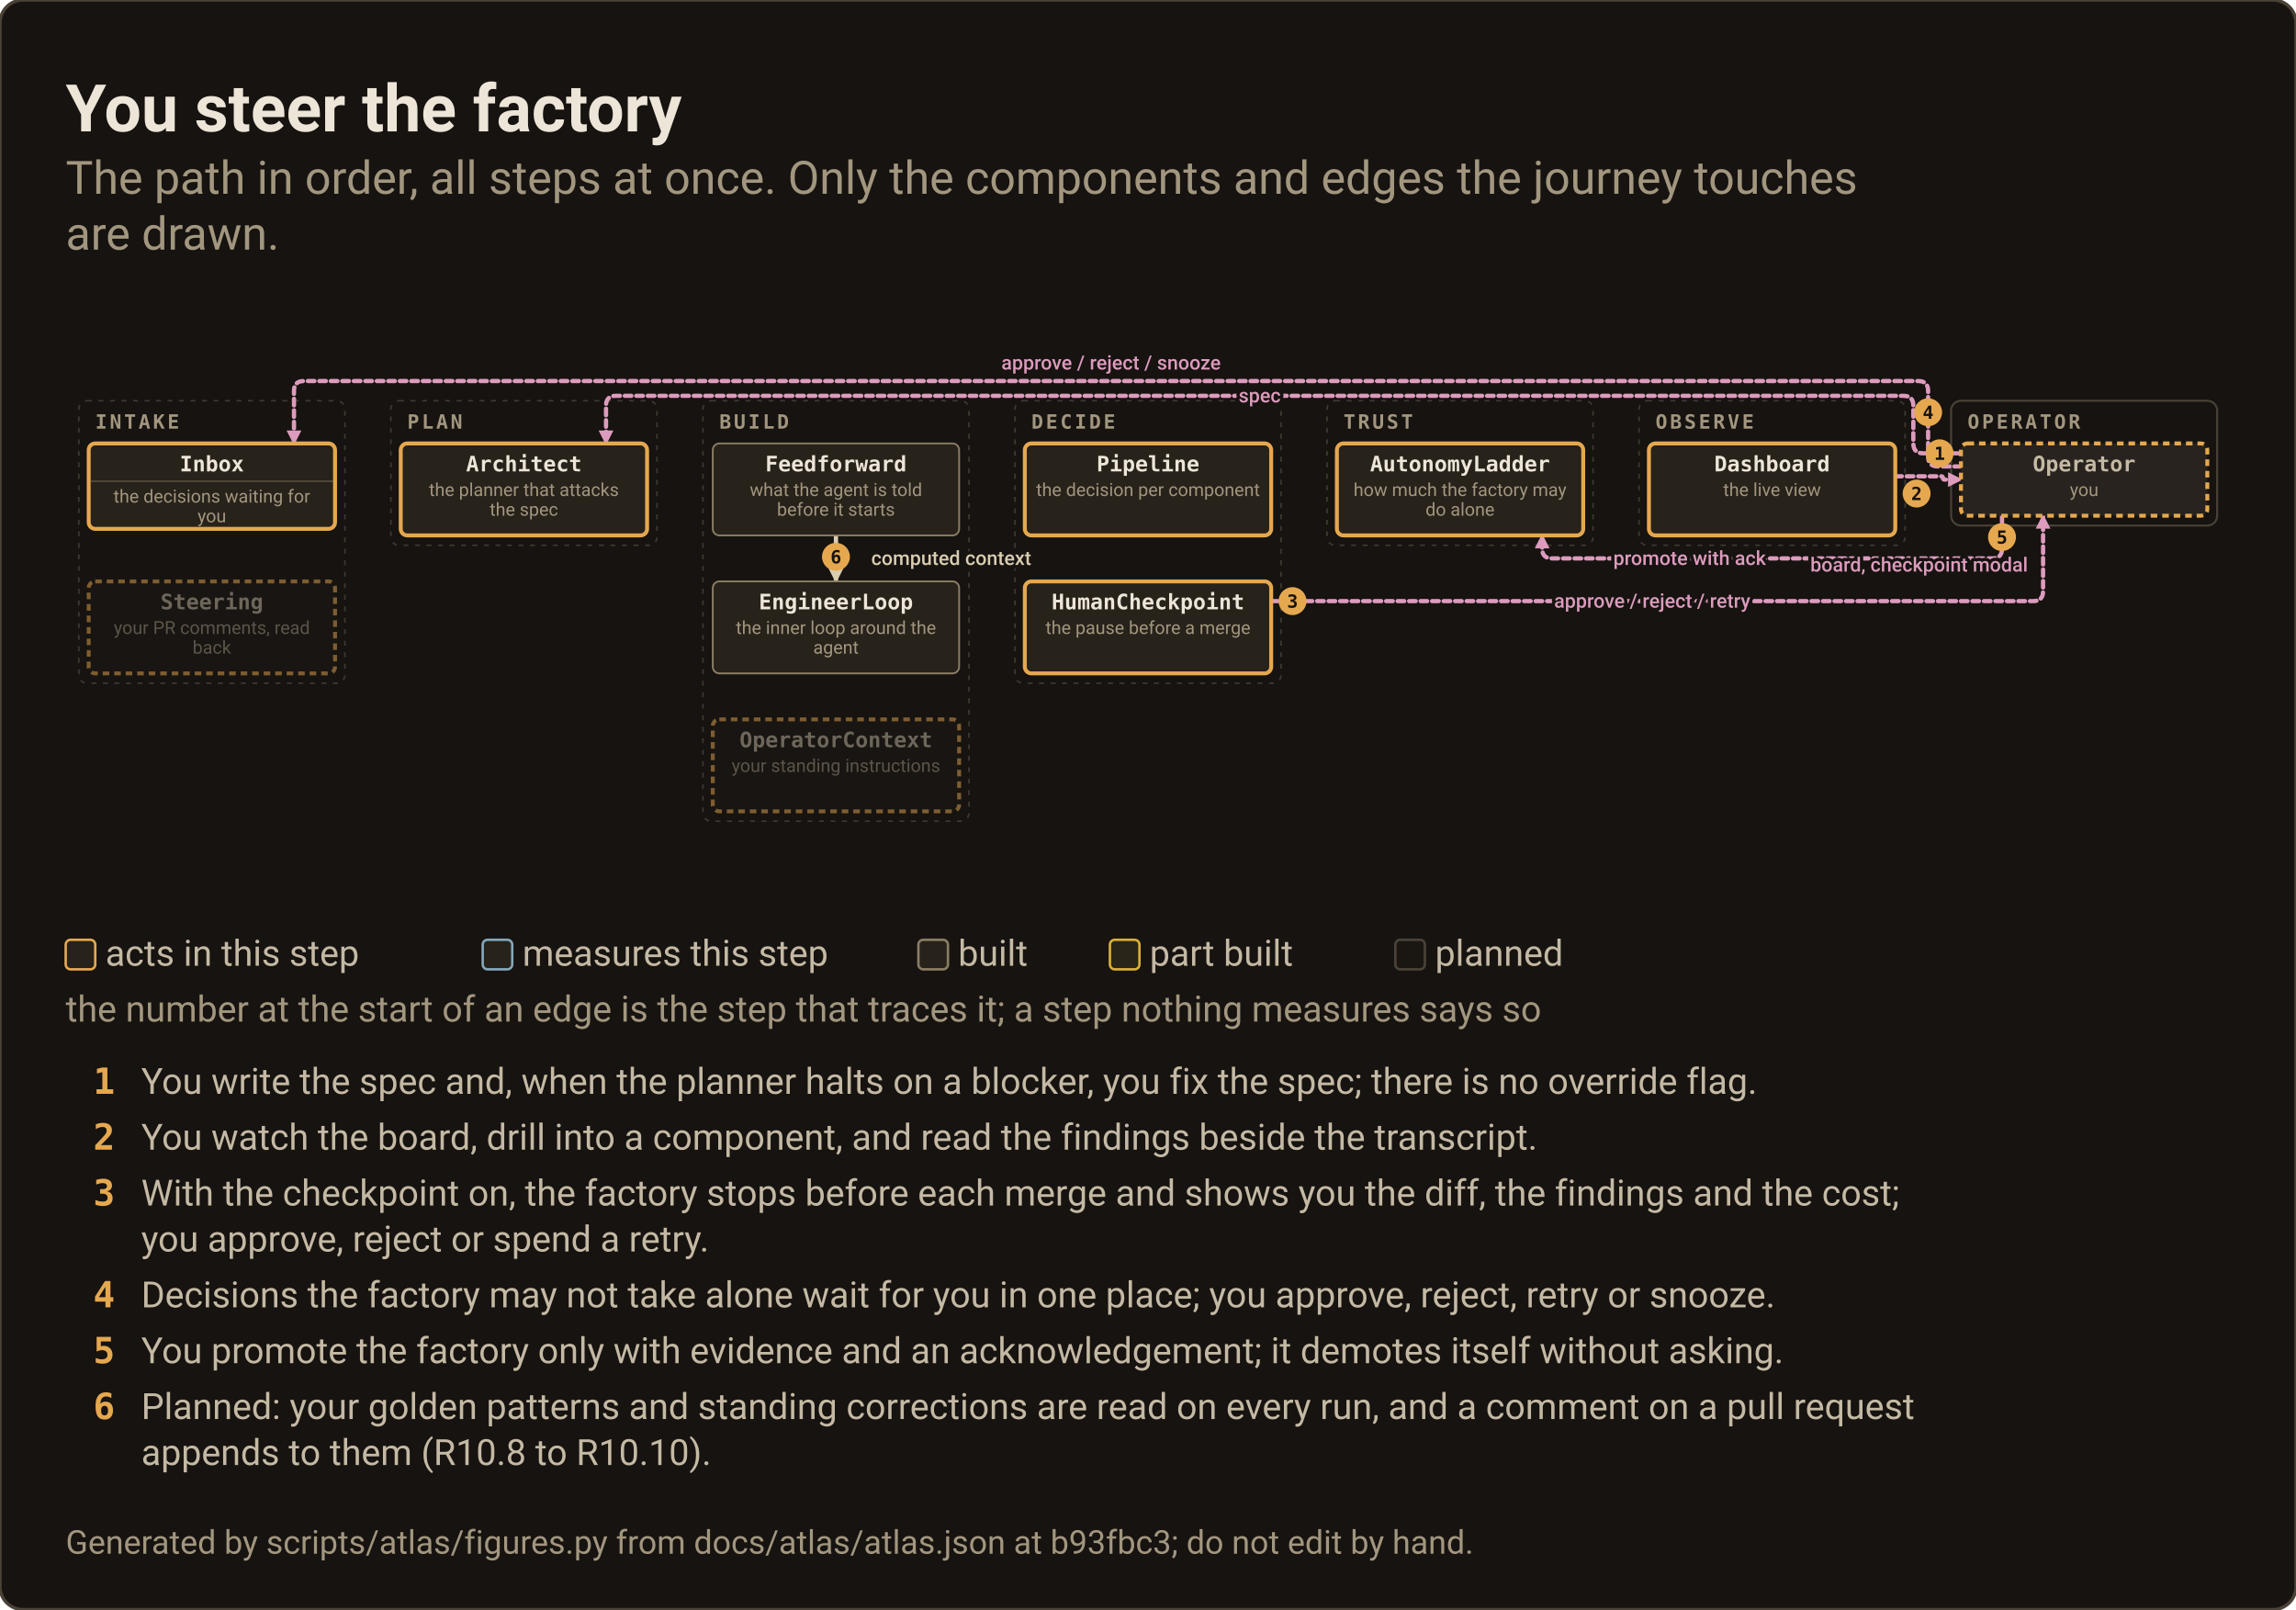
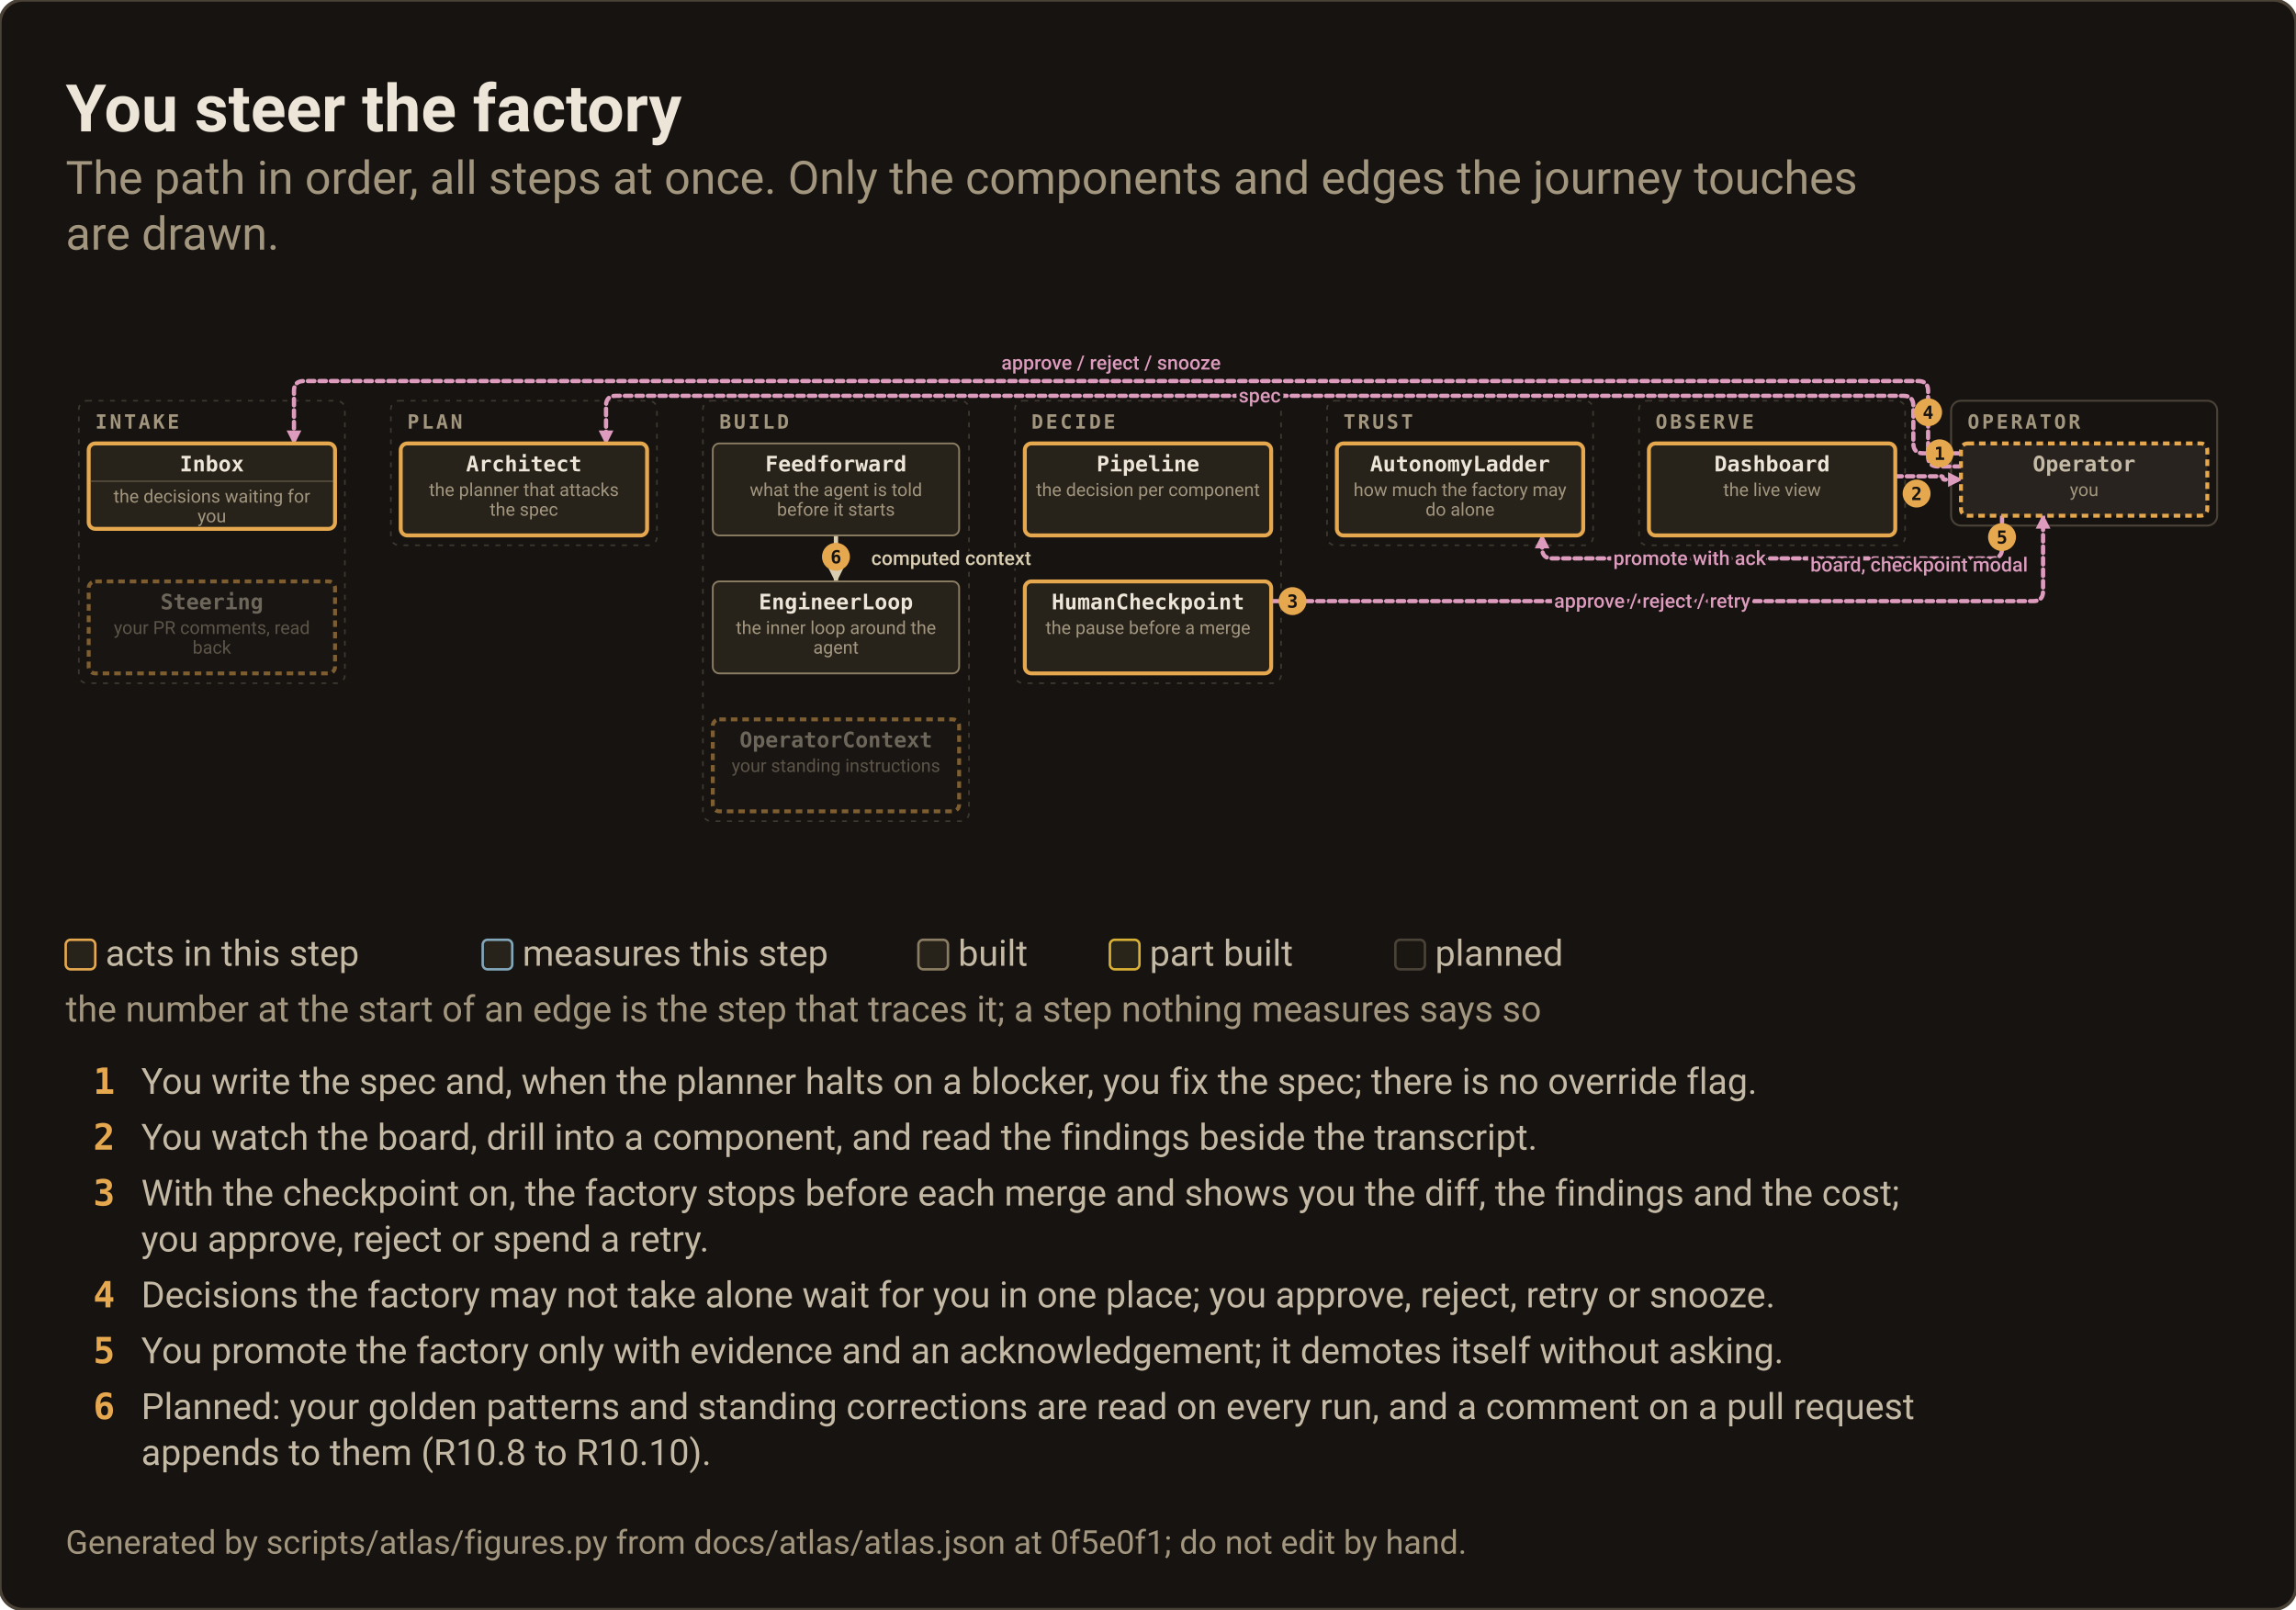
<svg xmlns="http://www.w3.org/2000/svg" width="1398" height="980" viewBox="0 0 1398 980" role="img" aria-label="Journey: You steer the factory">
  <rect x="0" y="0" width="1398" height="980" rx="14" fill="#161310" stroke="#4A4237" stroke-width="2" />
  <text x="40.0" y="80.0" class="c0">You steer the factory</text>
  <text x="40.0" y="118.0" class="c1">The path in order, all steps at once. Only the components and edges the journey touches</text>
  <text x="40.0" y="152.0" class="c1">are drawn.</text>
  <svg id="map" x="40.0" y="170.0" width="1318" height="380" viewBox="0 0 1318 380" overflow="visible">
    <defs>
      <marker id="map-m-work" viewBox="0 0 8 8" refX="7" refY="4" markerUnits="userSpaceOnUse" markerWidth="9" markerHeight="9" orient="auto-start-reverse">
        <path d="M0,0 L8,4 L0,8 z" fill="#D9CDB2" />
      </marker>
      <marker id="map-m-measure" viewBox="0 0 8 8" refX="7" refY="4" markerUnits="userSpaceOnUse" markerWidth="9" markerHeight="9" orient="auto-start-reverse">
        <path d="M0,0 L8,4 L0,8 z" fill="#82A7BA" />
      </marker>
      <marker id="map-m-feedback" viewBox="0 0 8 8" refX="7" refY="4" markerUnits="userSpaceOnUse" markerWidth="9" markerHeight="9" orient="auto-start-reverse">
        <path d="M0,0 L8,4 L0,8 z" fill="#E39A86" />
      </marker>
      <marker id="map-m-operator" viewBox="0 0 8 8" refX="7" refY="4" markerUnits="userSpaceOnUse" markerWidth="9" markerHeight="9" orient="auto-start-reverse">
        <path d="M0,0 L8,4 L0,8 z" fill="#DD9BBD" />
      </marker>
      <marker id="map-m-trust" viewBox="0 0 8 8" refX="7" refY="4" markerUnits="userSpaceOnUse" markerWidth="9" markerHeight="9" orient="auto-start-reverse">
        <path d="M0,0 L8,4 L0,8 z" fill="#B48EC9" />
      </marker>
      <marker id="map-m-learn" viewBox="0 0 8 8" refX="7" refY="4" markerUnits="userSpaceOnUse" markerWidth="9" markerHeight="9" orient="auto-start-reverse">
        <path d="M0,0 L8,4 L0,8 z" fill="#86C9A9" />
      </marker>
      <marker id="map-m-record" viewBox="0 0 8 8" refX="7" refY="4" markerUnits="userSpaceOnUse" markerWidth="9" markerHeight="9" orient="auto-start-reverse">
        <path d="M0,0 L8,4 L0,8 z" fill="#B7C27C" />
      </marker>
      <marker id="map-m-change" viewBox="0 0 8 8" refX="7" refY="4" markerUnits="userSpaceOnUse" markerWidth="9" markerHeight="9" orient="auto-start-reverse">
        <path d="M0,0 L8,4 L0,8 z" fill="#E26D5A" />
      </marker>
      <marker id="map-m-reach" viewBox="0 0 8 8" refX="7" refY="4" markerUnits="userSpaceOnUse" markerWidth="9" markerHeight="9" orient="auto-start-reverse">
        <path d="M0,0 L8,4 L0,8 z" fill="#E5A84F" />
      </marker>
    </defs>
    <style>#map .node.quiet{opacity:.42}#map .node.planned{opacity:.5}#map .node.planned.quiet{opacity:.3}#map .node.meas .node__box{stroke:#82A7BA;stroke-width:2.2}#map .node.acts .node__box{stroke:#E5A84F;stroke-width:2.4}#map .node__ring{display:none;fill:none;stroke:#82A7BA;stroke-width:1.6}#map .node.meas .node__ring{display:inline}#map .flow.planned{opacity:.35}#map .flowlbl.planned{opacity:.5}#map .flow.off,#map .flowlbl.off{display:none}#map .flow.hot{opacity:1;stroke-opacity:1;stroke-width:2.6}#map .flowlbl.hot{opacity:1}</style>
    <rect x="8.0" y="74.0" width="162.0" height="172.0" rx="5" fill="none" stroke="#A2967F" stroke-opacity=".28" stroke-width="1" stroke-dasharray="3 4" />
    <text x="18.0" y="91.0" class="t3">INTAKE</text>
    <rect x="198.0" y="74.0" width="162.0" height="88.0" rx="5" fill="none" stroke="#A2967F" stroke-opacity=".28" stroke-width="1" stroke-dasharray="3 4" />
    <text x="208.0" y="91.0" class="t3">PLAN</text>
    <rect x="388.0" y="74.0" width="162.0" height="256.0" rx="5" fill="none" stroke="#A2967F" stroke-opacity=".28" stroke-width="1" stroke-dasharray="3 4" />
    <text x="398.0" y="91.0" class="t3">BUILD</text>
    <rect x="578.0" y="74.0" width="162.0" height="172.0" rx="5" fill="none" stroke="#A2967F" stroke-opacity=".28" stroke-width="1" stroke-dasharray="3 4" />
    <text x="588.0" y="91.0" class="t3">DECIDE</text>
    <rect x="768.0" y="74.0" width="162.0" height="88.0" rx="5" fill="none" stroke="#A2967F" stroke-opacity=".28" stroke-width="1" stroke-dasharray="3 4" />
    <text x="778.0" y="91.0" class="t3">TRUST</text>
    <rect x="958.0" y="74.0" width="162.0" height="88.0" rx="5" fill="none" stroke="#A2967F" stroke-opacity=".28" stroke-width="1" stroke-dasharray="3 4" />
    <text x="968.0" y="91.0" class="t3">OBSERVE</text>
    <rect x="1148.0" y="74.0" width="162.0" height="76.0" rx="6" fill="none" stroke="#4A4237" stroke-width="1.2" />
    <text x="1158.0" y="91.0" class="t3">OPERATOR</text>
    <g data-layer="flow">
      <path id="map-f6" class="flow plan planned hot" data-edge="6" data-from="Operator" data-to="Architect" data-art="spec" data-kind="plan" data-layer="operator" d="M 1154.0 106.0 L 1131.0 106.0 Q 1125.0 106.0 1125.0 100.0 L 1125.0 77.0 Q 1125.0 71.0 1119.0 71.0 L 335.0 71.0 Q 329.0 71.0 329.0 77.0 L 329.0 100.0" fill="none" stroke="#DD9BBD" stroke-opacity="0.82" stroke-width="1.2" stroke-dasharray="4 3" stroke-linecap="round" marker-end="url(#map-m-operator)" />
      <path id="map-f65" class="flow observe planned hot" data-edge="65" data-from="Dashboard" data-to="Operator" data-art="board, checkpoint modal" data-kind="observe" data-layer="operator" d="M 1114.0 120.0 L 1142.0 120.0 Q 1143.0 120.0 1143.0 121.0 L 1143.0 121.0 Q 1143.0 122.0 1144.0 122.0 L 1154.0 122.0" fill="none" stroke="#DD9BBD" stroke-opacity="0.82" stroke-width="1.2" stroke-dasharray="4 3" stroke-linecap="round" marker-end="url(#map-m-operator)" />
      <path id="map-f45" class="flow trust planned hot" data-edge="45" data-from="HumanCheckpoint" data-to="Operator" data-art="approve / reject / retry" data-kind="trust" data-layer="operator" d="M 734.0 196.0 L 1198.0 196.0 Q 1204.0 196.0 1204.0 190.0 L 1204.0 144.0" fill="none" stroke="#DD9BBD" stroke-opacity="0.82" stroke-width="1.2" stroke-dasharray="4 3" stroke-linecap="round" marker-end="url(#map-m-operator)" />
      <path id="map-f66" class="flow trust planned hot" data-edge="66" data-from="Operator" data-to="Inbox" data-art="approve / reject / snooze" data-kind="trust" data-layer="operator" d="M 1154.0 114.0 L 1140.0 114.0 Q 1134.0 114.0 1134.0 108.0 L 1134.0 68.0 Q 1134.0 62.0 1128.0 62.0 L 145.0 62.0 Q 139.0 62.0 139.0 68.0 L 139.0 100.0" fill="none" stroke="#DD9BBD" stroke-opacity="0.82" stroke-width="1.2" stroke-dasharray="4 3" stroke-linecap="round" marker-end="url(#map-m-operator)" />
      <path id="map-f67" class="flow trust planned hot" data-edge="67" data-from="Operator" data-to="AutonomyLadder" data-art="promote with ack" data-kind="trust" data-layer="operator" d="M 1179.0 144.0 L 1179.0 164.0 Q 1179.0 170.0 1173.0 170.0 L 905.0 170.0 Q 899.0 170.0 899.0 164.0 L 899.0 156.0" fill="none" stroke="#DD9BBD" stroke-opacity="0.82" stroke-width="1.2" stroke-dasharray="4 3" stroke-linecap="round" marker-end="url(#map-m-operator)" />
      <path id="map-f13" class="flow build hot" data-edge="13" data-from="Feedforward" data-to="EngineerLoop" data-art="computed context" data-kind="build" data-layer="work" d="M 469.0 156.0 L 469.0 184.0" fill="none" stroke="#D9CDB2" stroke-opacity="0.82" stroke-width="1.2" stroke-linecap="round" marker-end="url(#map-m-work)" />
    </g>
    <g class="node built acts" data-id="Inbox" data-kind="store" data-state="built" data-region="intake" role="button" tabindex="0" aria-label="Inbox, the decisions waiting for you, built">
      <rect class="node__box" x="14.0" y="100.0" width="150.0" height="52.0" rx="4.0" fill="#27221A" stroke="#8A7D63" stroke-width="1.1" />
      <rect class="node__ring" x="17.0" y="103.0" width="144.0" height="46.0" rx="3.0" />
      <text x="89.0" y="117.0" class="t4">Inbox</text>
      <line x1="15.0" y1="123.0" x2="163.0" y2="123.0" stroke="#8A7D63" stroke-opacity=".45" stroke-width="1" />
      <g data-layer="job">
        <text x="89.0" y="136.0" class="t5">the decisions waiting for</text>
        <text x="89.0" y="148.0" class="t5">you</text>
      </g>
    </g>
    <g class="node planned acts" data-id="Steering" data-kind="component" data-state="planned" data-region="intake" role="button" tabindex="0" aria-label="Steering, your PR comments, read back, planned">
      <rect class="node__box" x="14.0" y="184.0" width="150.0" height="56.0" rx="4.0" fill="#1A1713" stroke="#4A4237" stroke-width="1.1" stroke-dasharray="4 3" />
      <rect class="node__ring" x="17.0" y="187.0" width="144.0" height="50.0" rx="3.0" />
      <text x="89.0" y="201.0" class="t6">Steering</text>
      <g data-layer="job">
        <text x="89.0" y="216.0" class="t5">your PR comments, read</text>
        <text x="89.0" y="228.0" class="t5">back</text>
      </g>
    </g>
    <g class="node built acts" data-id="Architect" data-kind="component" data-state="built" data-region="plan" role="button" tabindex="0" aria-label="Architect, the planner that attacks the spec, built">
      <rect class="node__box" x="204.0" y="100.0" width="150.0" height="56.0" rx="4.0" fill="#27221A" stroke="#8A7D63" stroke-width="1.1" />
      <rect class="node__ring" x="207.0" y="103.0" width="144.0" height="50.0" rx="3.0" />
      <text x="279.0" y="117.0" class="t4">Architect</text>
      <g data-layer="job">
        <text x="279.0" y="132.0" class="t5">the planner that attacks</text>
        <text x="279.0" y="144.0" class="t5">the spec</text>
      </g>
    </g>
    <g class="node built" data-id="Feedforward" data-kind="component" data-state="built" data-region="build" role="button" tabindex="0" aria-label="Feedforward, what the agent is told before it starts, built">
      <rect class="node__box" x="394.0" y="100.0" width="150.0" height="56.0" rx="4.0" fill="#27221A" stroke="#8A7D63" stroke-width="1.1" />
      <rect class="node__ring" x="397.0" y="103.0" width="144.0" height="50.0" rx="3.0" />
      <text x="469.0" y="117.0" class="t4">Feedforward</text>
      <g data-layer="job">
        <text x="469.0" y="132.0" class="t5">what the agent is told</text>
        <text x="469.0" y="144.0" class="t5">before it starts</text>
      </g>
    </g>
    <g class="node built" data-id="EngineerLoop" data-kind="component" data-state="built" data-region="build" role="button" tabindex="0" aria-label="EngineerLoop, the inner loop around the agent, built">
      <rect class="node__box" x="394.0" y="184.0" width="150.0" height="56.0" rx="4.0" fill="#27221A" stroke="#8A7D63" stroke-width="1.1" />
      <rect class="node__ring" x="397.0" y="187.0" width="144.0" height="50.0" rx="3.0" />
      <text x="469.0" y="201.0" class="t4">EngineerLoop</text>
      <g data-layer="job">
        <text x="469.0" y="216.0" class="t5">the inner loop around the</text>
        <text x="469.0" y="228.0" class="t5">agent</text>
      </g>
    </g>
    <g class="node planned acts" data-id="OperatorContext" data-kind="component" data-state="planned" data-region="build" role="button" tabindex="0" aria-label="OperatorContext, your standing instructions, planned">
      <rect class="node__box" x="394.0" y="268.0" width="150.0" height="56.0" rx="4.0" fill="#1A1713" stroke="#4A4237" stroke-width="1.1" stroke-dasharray="4 3" />
      <rect class="node__ring" x="397.0" y="271.0" width="144.0" height="50.0" rx="3.0" />
      <text x="469.0" y="285.0" class="t6">OperatorContext</text>
      <g data-layer="job">
        <text x="469.0" y="300.0" class="t5">your standing instructions</text>
      </g>
    </g>
    <g class="node built acts" data-id="Pipeline" data-kind="component" data-state="built" data-region="decide" role="button" tabindex="0" aria-label="Pipeline, the decision per component, built">
      <rect class="node__box" x="584.0" y="100.0" width="150.0" height="56.0" rx="4.0" fill="#27221A" stroke="#8A7D63" stroke-width="1.1" />
      <rect class="node__ring" x="587.0" y="103.0" width="144.0" height="50.0" rx="3.0" />
      <text x="659.0" y="117.0" class="t4">Pipeline</text>
      <g data-layer="job">
        <text x="659.0" y="132.0" class="t5">the decision per component</text>
      </g>
    </g>
    <g class="node built acts" data-id="HumanCheckpoint" data-kind="component" data-state="built" data-region="decide" role="button" tabindex="0" aria-label="HumanCheckpoint, the pause before a merge, built">
      <rect class="node__box" x="584.0" y="184.0" width="150.0" height="56.0" rx="4.0" fill="#27221A" stroke="#8A7D63" stroke-width="1.1" />
      <rect class="node__ring" x="587.0" y="187.0" width="144.0" height="50.0" rx="3.0" />
      <text x="659.0" y="201.0" class="t4">HumanCheckpoint</text>
      <g data-layer="job">
        <text x="659.0" y="216.0" class="t5">the pause before a merge</text>
      </g>
    </g>
    <g class="node built acts" data-id="AutonomyLadder" data-kind="component" data-state="built" data-region="trust" role="button" tabindex="0" aria-label="AutonomyLadder, how much the factory may do alone, built">
      <rect class="node__box" x="774.0" y="100.0" width="150.0" height="56.0" rx="4.0" fill="#27221A" stroke="#8A7D63" stroke-width="1.1" />
      <rect class="node__ring" x="777.0" y="103.0" width="144.0" height="50.0" rx="3.0" />
      <text x="849.0" y="117.0" class="t4">AutonomyLadder</text>
      <g data-layer="job">
        <text x="849.0" y="132.0" class="t5">how much the factory may</text>
        <text x="849.0" y="144.0" class="t5">do alone</text>
      </g>
    </g>
    <g class="node built acts" data-id="Dashboard" data-kind="component" data-state="built" data-region="observe" role="button" tabindex="0" aria-label="Dashboard, the live view, built">
      <rect class="node__box" x="964.0" y="100.0" width="150.0" height="56.0" rx="4.0" fill="#27221A" stroke="#8A7D63" stroke-width="1.1" />
      <rect class="node__ring" x="967.0" y="103.0" width="144.0" height="50.0" rx="3.0" />
      <text x="1039.0" y="117.0" class="t4">Dashboard</text>
      <g data-layer="job">
        <text x="1039.0" y="132.0" class="t5">the live view</text>
      </g>
    </g>
    <g class="node actor acts" data-id="Operator" data-kind="actor" data-state="planned" data-region="operator" role="button" tabindex="0" aria-label="Operator, you, outside">
      <rect class="node__box" x="1154.0" y="100.0" width="150.0" height="44.0" rx="4.0" fill="#28231E" stroke="#A2967F" stroke-width="1.1" stroke-dasharray="4 3" />
      <rect class="node__ring" x="1157.0" y="103.0" width="144.0" height="38.0" rx="3.0" />
      <text x="1229.0" y="117.0" class="t6">Operator</text>
      <g data-layer="job">
        <text x="1229.0" y="132.0" class="t5">you</text>
      </g>
    </g>
    <g data-layer="flow">
      <g class="flowlbl plan planned hot" data-edge="6" data-from="Operator" data-to="Architect" data-layer="operator">
        <text x="727.0" y="75.0" class="t1">spec</text>
      </g>
      <g class="flowlbl observe planned hot" data-edge="65" data-from="Dashboard" data-to="Operator" data-layer="operator">
        <text x="1128.5" y="178.0" class="t1">board, checkpoint modal</text>
      </g>
      <g class="flowlbl trust planned hot" data-edge="45" data-from="HumanCheckpoint" data-to="Operator" data-layer="operator">
        <text x="966.0" y="200.0" class="t1">approve / reject / retry</text>
      </g>
      <g class="flowlbl trust planned hot" data-edge="66" data-from="Operator" data-to="Inbox" data-layer="operator">
        <text x="636.5" y="55.0" class="t1">approve / reject / snooze</text>
      </g>
      <g class="flowlbl trust planned hot" data-edge="67" data-from="Operator" data-to="AutonomyLadder" data-layer="operator">
        <text x="988.8" y="174.0" class="t1">promote with ack</text>
      </g>
      <g class="flowlbl build hot" data-edge="13" data-from="Feedforward" data-to="EngineerLoop" data-layer="work">
        <text x="539.2" y="174.0" class="t2">computed context</text>
      </g>
    </g>
    <g data-layer="steps">
      <g class="step" data-edge="6">
        <circle cx="1141.0" cy="106.0" r="8.5" fill="#E5A84F" />
        <text x="1141.0" y="110.0" class="t0">1</text>
      </g>
      <g class="step" data-edge="65">
        <circle cx="1127.0" cy="130.5" r="8.5" fill="#E5A84F" />
        <text x="1127.0" y="134.5" class="t0">2</text>
      </g>
      <g class="step" data-edge="45">
        <circle cx="747.0" cy="196.0" r="8.5" fill="#E5A84F" />
        <text x="747.0" y="200.0" class="t0">3</text>
      </g>
      <g class="step" data-edge="66">
        <circle cx="1134.0" cy="81.0" r="8.5" fill="#E5A84F" />
        <text x="1134.0" y="85.0" class="t0">4</text>
      </g>
      <g class="step" data-edge="67">
        <circle cx="1179.0" cy="157.0" r="8.5" fill="#E5A84F" />
        <text x="1179.0" y="161.0" class="t0">5</text>
      </g>
      <g class="step" data-edge="13">
        <circle cx="469.0" cy="169.0" r="8.5" fill="#E5A84F" />
        <text x="469.0" y="173.0" class="t0">6</text>
      </g>
    </g>
    <style>#map .t0{font-family:ui-monospace,"SF Mono",SFMono-Regular,"JetBrains Mono",Menlo,Consolas,monospace;font-size:11.0px;font-weight:700;fill:#161310;text-anchor:middle}#map .t1{font-family:ui-sans-serif,system-ui,-apple-system,"SF Pro Text","Segoe UI",Roboto,"Helvetica Neue",Arial,sans-serif;font-size:12.0px;font-weight:500;fill:#DD9BBD;text-anchor:middle;paint-order:stroke;stroke:#161310;stroke-width:4;stroke-linejoin:round}#map .t2{font-family:ui-sans-serif,system-ui,-apple-system,"SF Pro Text","Segoe UI",Roboto,"Helvetica Neue",Arial,sans-serif;font-size:12.0px;font-weight:500;fill:#D9CDB2;text-anchor:middle;paint-order:stroke;stroke:#161310;stroke-width:4;stroke-linejoin:round}#map .t3{font-family:ui-monospace,"SF Mono",SFMono-Regular,"JetBrains Mono",Menlo,Consolas,monospace;font-size:12.0px;font-weight:600;fill:#A2967F;text-anchor:start;letter-spacing:.13em}#map .t4{font-family:ui-monospace,"SF Mono",SFMono-Regular,"JetBrains Mono",Menlo,Consolas,monospace;font-size:13.0px;font-weight:600;fill:#ECE5D8;text-anchor:middle}#map .t5{font-family:ui-sans-serif,system-ui,-apple-system,"SF Pro Text","Segoe UI",Roboto,"Helvetica Neue",Arial,sans-serif;font-size:11.0px;font-weight:400;fill:#A2967F;text-anchor:middle}#map .t6{font-family:ui-monospace,"SF Mono",SFMono-Regular,"JetBrains Mono",Menlo,Consolas,monospace;font-size:13.0px;font-weight:600;fill:#C4B9A4;text-anchor:middle}</style>
  </svg>
  <rect x="40.0" y="572.2" width="18" height="18" rx="3" fill="#27221A" stroke="#E5A84F" stroke-width="1.5" />
  <text x="64.2" y="588.0" class="c2">acts in this step</text>
  <rect x="293.9" y="572.2" width="18" height="18" rx="3" fill="#27221A" stroke="#82A7BA" stroke-width="1.5" />
  <text x="318.1" y="588.0" class="c2">measures this step</text>
  <rect x="559.2" y="572.2" width="18" height="18" rx="3" fill="#27221A" stroke="#8A7D63" stroke-width="1.5" />
  <text x="583.4" y="588.0" class="c2">built</text>
  <rect x="675.8" y="572.2" width="18" height="18" rx="3" fill="#2A2519" stroke="#D9B036" stroke-width="1.5" />
  <text x="700.0" y="588.0" class="c2">part built</text>
  <rect x="849.6" y="572.2" width="18" height="18" rx="3" fill="#1A1713" stroke="#4A4237" stroke-width="1.5" />
  <text x="873.8" y="588.0" class="c2">planned</text>
  <text x="40.0" y="622.0" class="c3">the number at the start of an edge is the step that traces it; a step nothing measures says so</text>
  <text x="70.0" y="666.0" class="c4">1</text>
  <text x="86.0" y="666.0" class="c2">You write the spec and, when the planner halts on a blocker, you fix the spec; there is no override flag.</text>
  <text x="70.0" y="700.0" class="c4">2</text>
  <text x="86.0" y="700.0" class="c2">You watch the board, drill into a component, and read the findings beside the transcript.</text>
  <text x="70.0" y="734.0" class="c4">3</text>
  <text x="86.0" y="734.0" class="c2">With the checkpoint on, the factory stops before each merge and shows you the diff, the findings and the cost;</text>
  <text x="86.0" y="762.0" class="c2">you approve, reject or spend a retry.</text>
  <text x="70.0" y="796.0" class="c4">4</text>
  <text x="86.0" y="796.0" class="c2">Decisions the factory may not take alone wait for you in one place; you approve, reject, retry or snooze.</text>
  <text x="70.0" y="830.0" class="c4">5</text>
  <text x="86.0" y="830.0" class="c2">You promote the factory only with evidence and an acknowledgement; it demotes itself without asking.</text>
  <text x="70.0" y="864.0" class="c4">6</text>
  <text x="86.0" y="864.0" class="c2">Planned: your golden patterns and standing corrections are read on every run, and a comment on a pull request</text>
  <text x="86.0" y="892.0" class="c2">appends to them (R10.8 to R10.10).</text>
-   <text x="40.0" y="946.0" class="c5">Generated by scripts/atlas/figures.py from docs/atlas/atlas.json at b93fbc3; do not edit by hand.</text>
+   <text x="40.0" y="946.0" class="c5">Generated by scripts/atlas/figures.py from docs/atlas/atlas.json at 0f5e0f1; do not edit by hand.</text>
  <style>.c0{font-family:ui-sans-serif,system-ui,-apple-system,"SF Pro Text","Segoe UI",Roboto,"Helvetica Neue",Arial,sans-serif;font-size:40.0px;font-weight:600;fill:#ECE5D8;text-anchor:start}.c1{font-family:ui-sans-serif,system-ui,-apple-system,"SF Pro Text","Segoe UI",Roboto,"Helvetica Neue",Arial,sans-serif;font-size:28.0px;font-weight:400;fill:#A2967F;text-anchor:start}.c2{font-family:ui-sans-serif,system-ui,-apple-system,"SF Pro Text","Segoe UI",Roboto,"Helvetica Neue",Arial,sans-serif;font-size:22.0px;font-weight:400;fill:#C4B9A4;text-anchor:start}.c3{font-family:ui-sans-serif,system-ui,-apple-system,"SF Pro Text","Segoe UI",Roboto,"Helvetica Neue",Arial,sans-serif;font-size:22.0px;font-weight:400;fill:#A2967F;text-anchor:start}.c4{font-family:ui-monospace,"SF Mono",SFMono-Regular,"JetBrains Mono",Menlo,Consolas,monospace;font-size:22.0px;font-weight:700;fill:#E5A84F;text-anchor:end}.c5{font-family:ui-sans-serif,system-ui,-apple-system,"SF Pro Text","Segoe UI",Roboto,"Helvetica Neue",Arial,sans-serif;font-size:20.0px;font-weight:400;fill:#A2967F;text-anchor:start}</style>
</svg>
